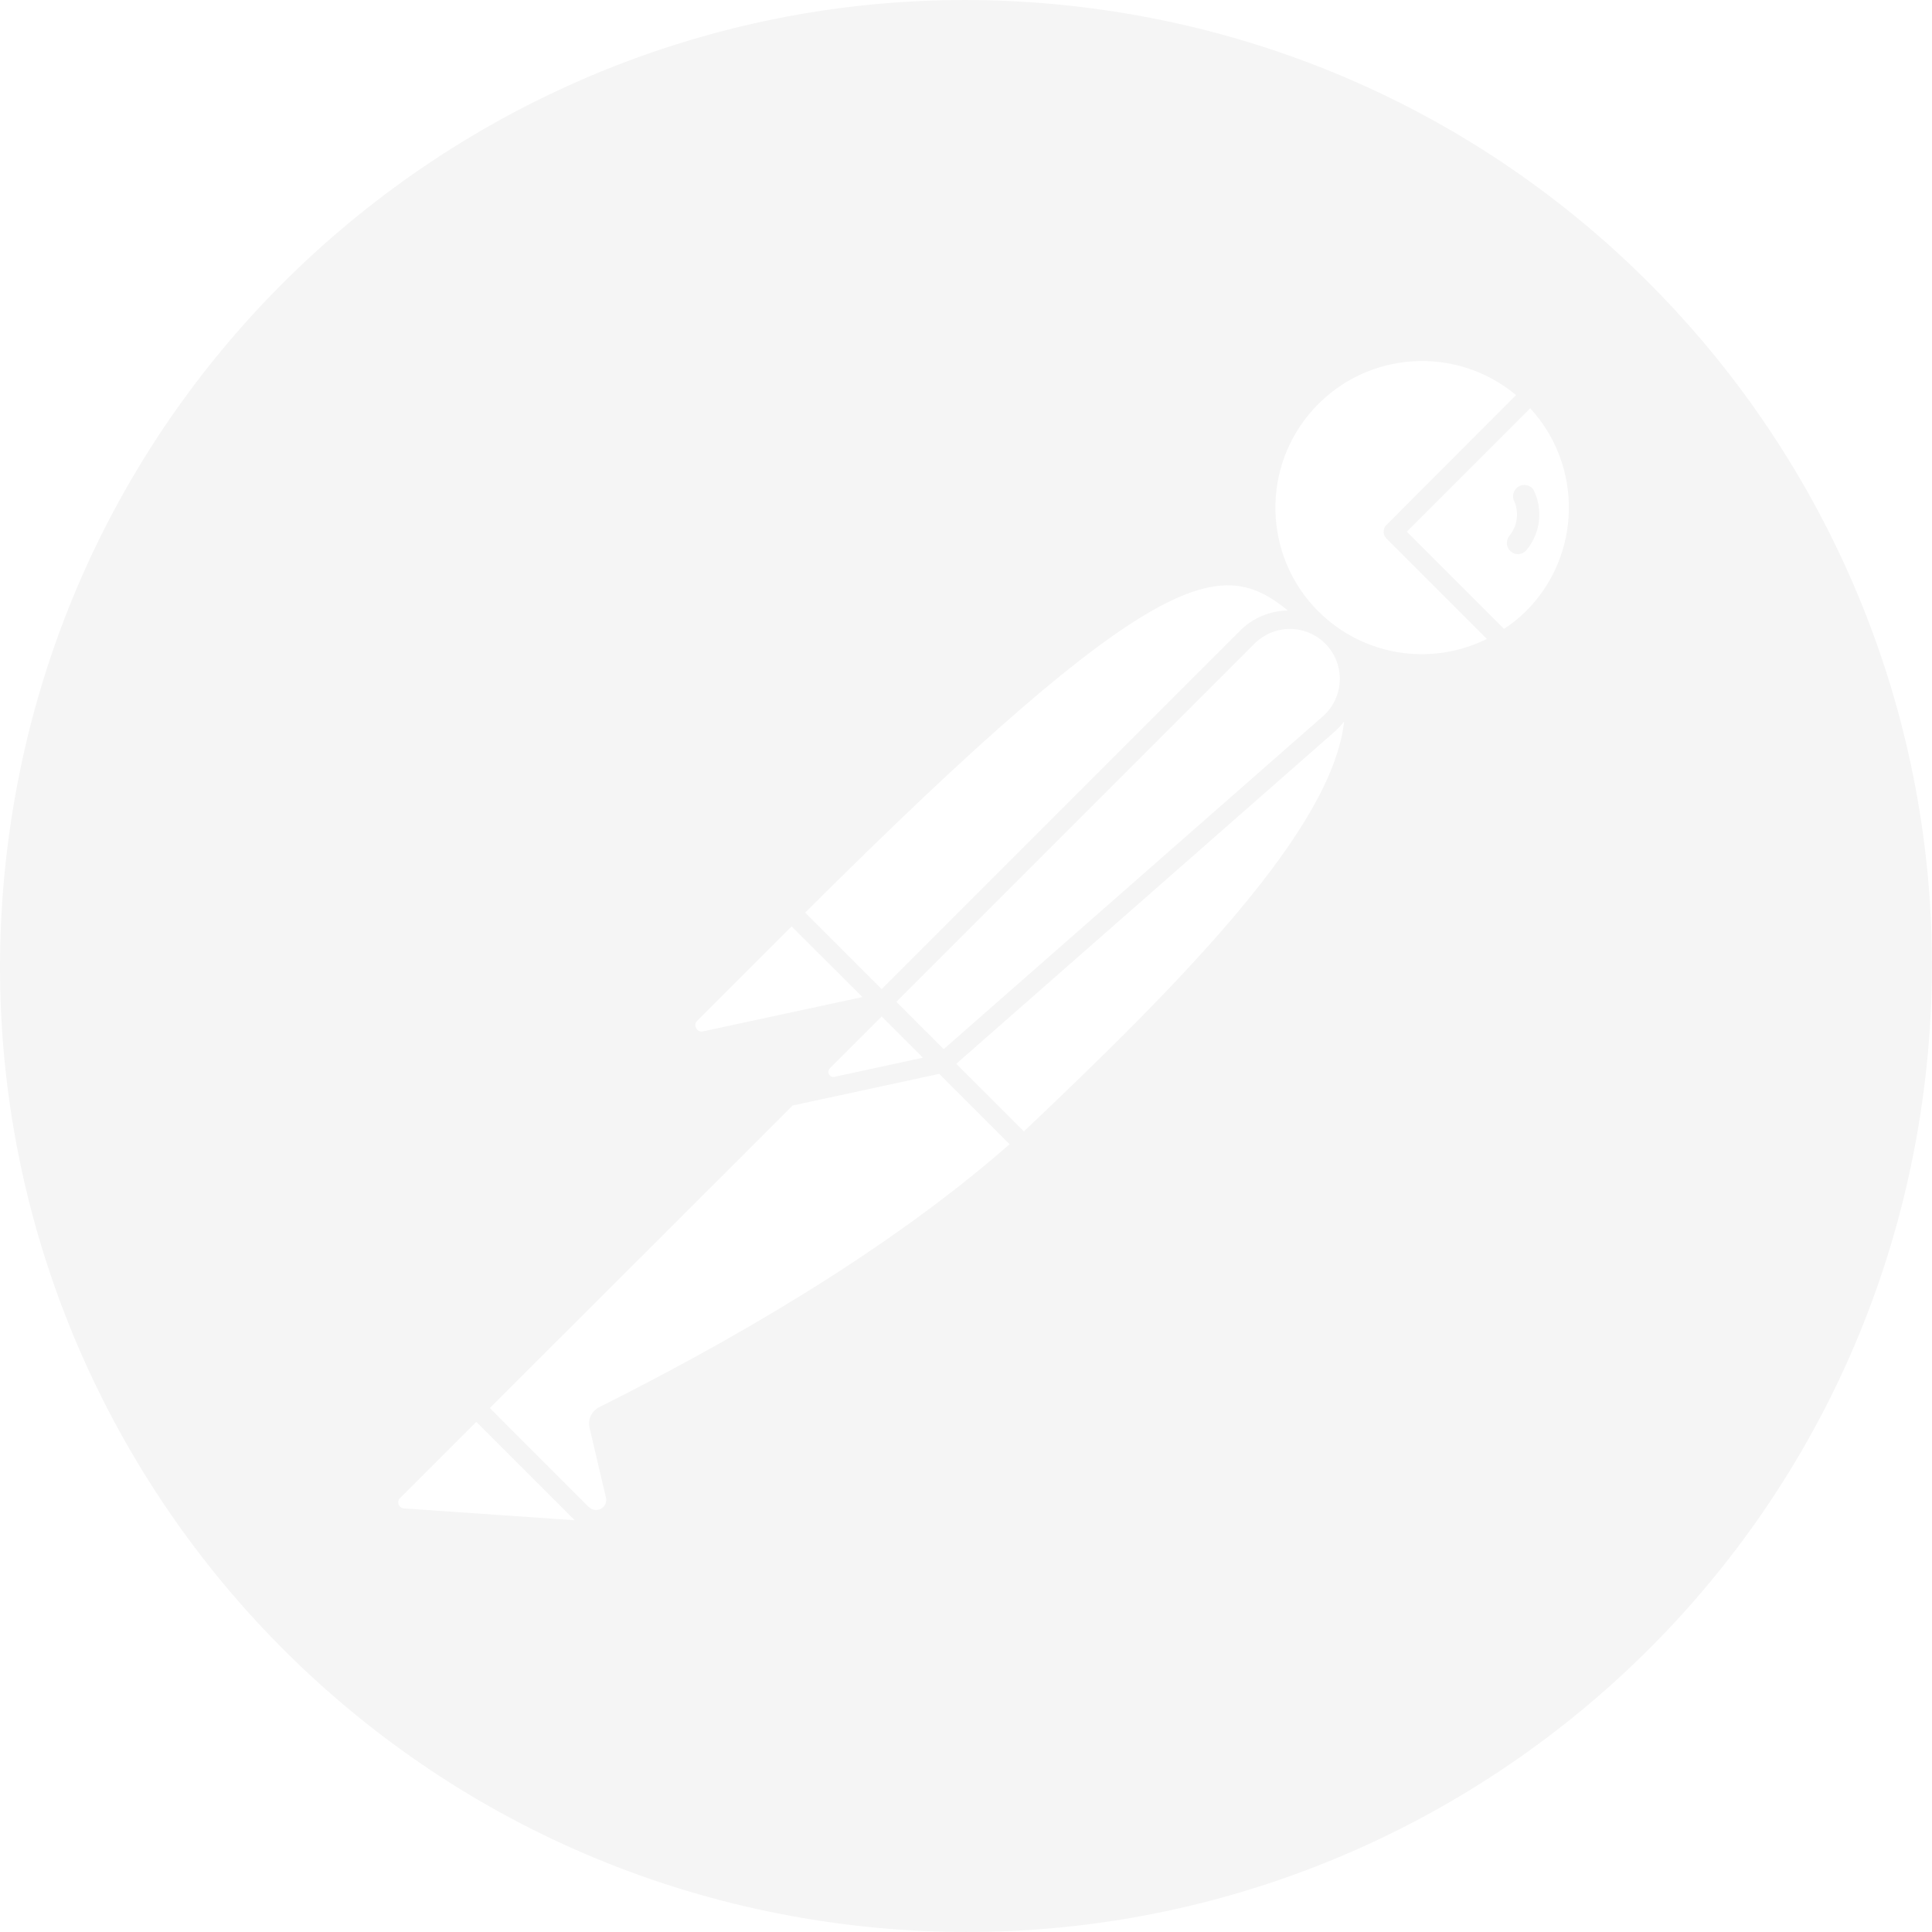
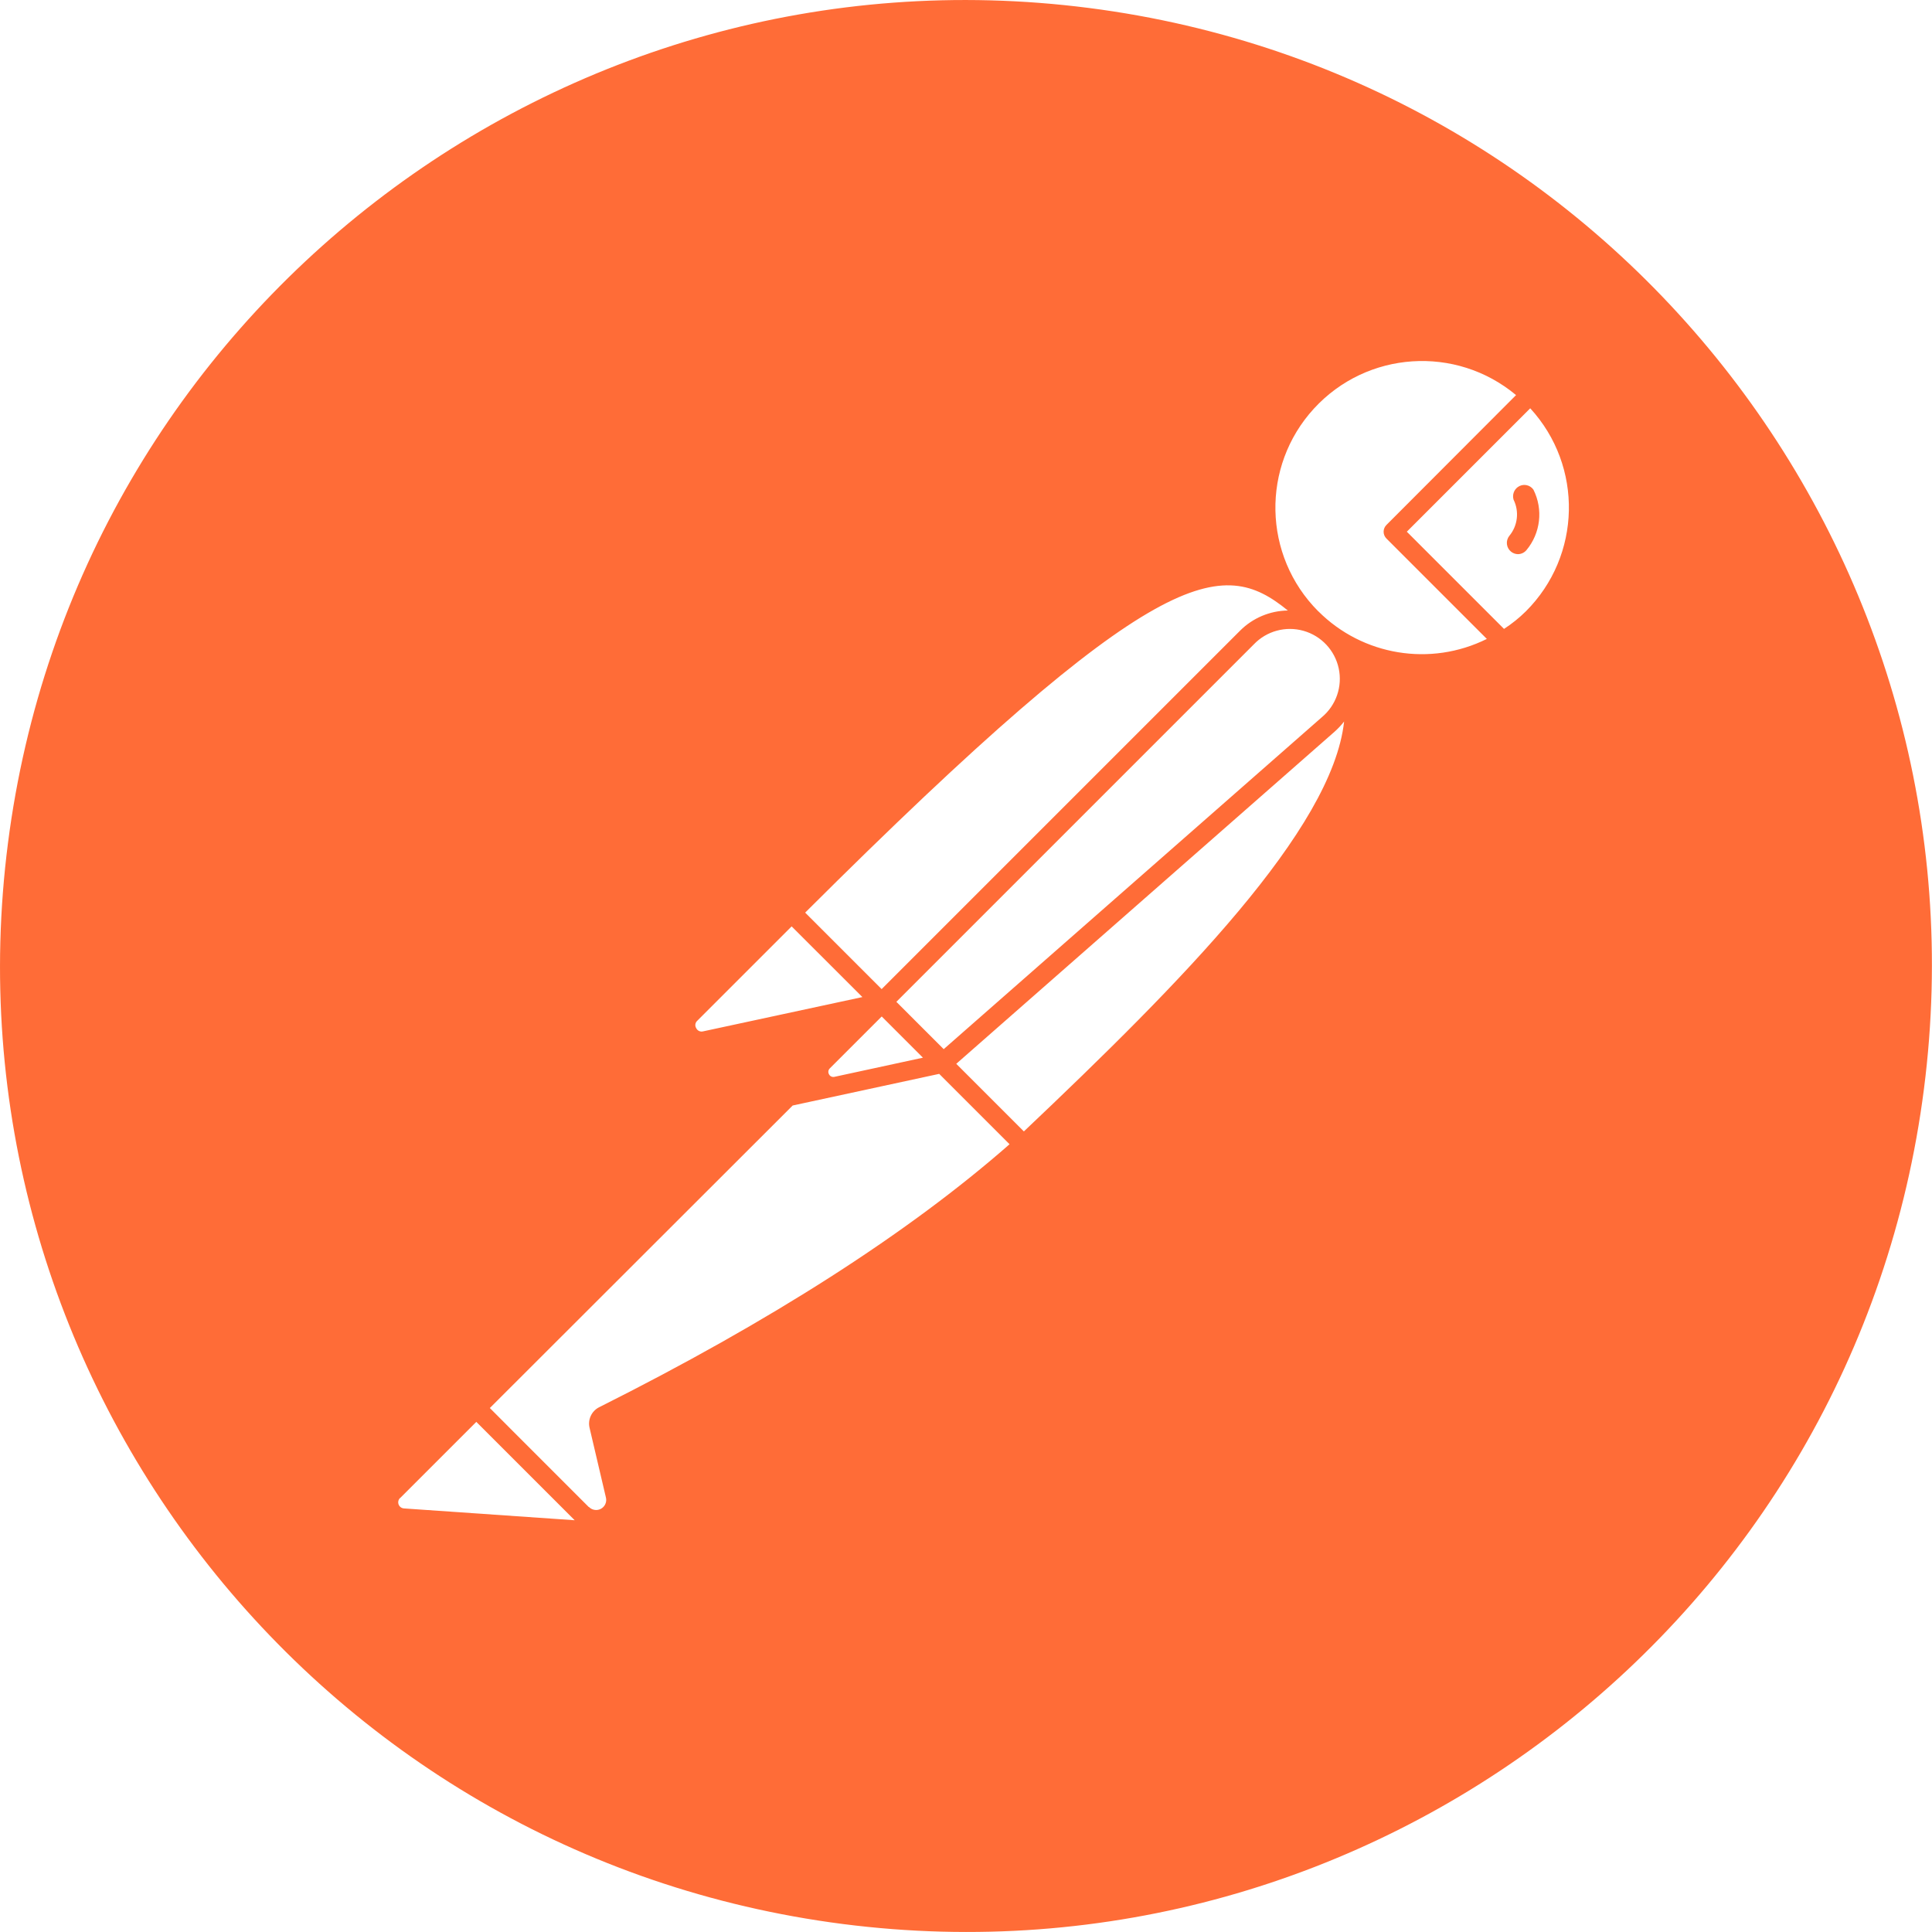
- <svg xmlns="http://www.w3.org/2000/svg" fill="#f5f5f5" role="img" viewBox="0 0 24 24">
-   <path d="M13.527.099C6.955-.744.942 3.9.099 10.473c-.843 6.572 3.8 12.584 10.373 13.428 6.573.843 12.587-3.801 13.428-10.374C24.744 6.955 20.101.943 13.527.099zm2.471 7.485a.855.855 0 0 0-.593.25l-4.453 4.453-.307-.307-.643-.643c4.389-4.376 5.18-4.418 5.996-3.753zm-4.863 4.861l4.44-4.44a.62.62 0 1 1 .847.903l-4.699 4.125-.588-.588zm.33.694l-1.1.238a.06.06 0 0 1-.067-.032.06.06 0 0 1 .01-.073l.645-.645.512.512zm-2.803-.459l1.172-1.172.879.878-1.979.426a.074.074 0 0 1-.085-.039.072.072 0 0 1 .013-.093zm-3.646 6.058a.076.076 0 0 1-.069-.083.077.077 0 0 1 .022-.046h.002l.946-.946 1.222 1.222-2.123-.147zm2.425-1.256a.228.228 0 0 0-.117.256l.203.865a.125.125 0 0 1-.211.117h-.003l-.934-.934-.294-.295 3.762-3.758 1.82-.393.874.874c-1.255 1.102-2.971 2.201-5.1 3.268zm5.279-3.428h-.002l-.839-.839 4.699-4.125a.952.952 0 0 0 .119-.127c-.148 1.345-2.029 3.245-3.977 5.091zm3.657-6.46l-.003-.002a1.822 1.822 0 0 1 2.459-2.684l-1.61 1.613a.119.119 0 0 0 0 .169l1.247 1.247a1.817 1.817 0 0 1-2.093-.343zm2.578 0a1.714 1.714 0 0 1-.271.218h-.001l-1.207-1.207 1.533-1.533c.661.72.637 1.832-.054 2.522zM18.855 6.05a.143.143 0 0 0-.053.157.416.416 0 0 1-.053.45.14.14 0 0 0 .023.197.141.141 0 0 0 .084.03.14.14 0 0 0 .106-.05.691.691 0 0 0 .087-.751.138.138 0 0 0-.194-.033z" />
+ <svg xmlns="http://www.w3.org/2000/svg" role="img" viewBox="0 0 24 24">
+   <path fill="#FF6C37" d="M13.527.099C6.955-.744.942 3.9.099 10.473c-.843 6.572 3.8 12.584 10.373 13.428 6.573.843 12.587-3.801 13.428-10.374C24.744 6.955 20.101.943 13.527.099zm2.471 7.485a.855.855 0 0 0-.593.25l-4.453 4.453-.307-.307-.643-.643c4.389-4.376 5.18-4.418 5.996-3.753zm-4.863 4.861l4.44-4.44a.62.62 0 1 1 .847.903l-4.699 4.125-.588-.588zm.33.694l-1.1.238a.06.06 0 0 1-.067-.032.06.06 0 0 1 .01-.073l.645-.645.512.512zm-2.803-.459l1.172-1.172.879.878-1.979.426a.074.074 0 0 1-.085-.039.072.072 0 0 1 .013-.093zm-3.646 6.058a.076.076 0 0 1-.069-.083.077.077 0 0 1 .022-.046h.002l.946-.946 1.222 1.222-2.123-.147zm2.425-1.256a.228.228 0 0 0-.117.256l.203.865a.125.125 0 0 1-.211.117h-.003l-.934-.934-.294-.295 3.762-3.758 1.82-.393.874.874c-1.255 1.102-2.971 2.201-5.1 3.268zm5.279-3.428h-.002l-.839-.839 4.699-4.125a.952.952 0 0 0 .119-.127c-.148 1.345-2.029 3.245-3.977 5.091zm3.657-6.46l-.003-.002a1.822 1.822 0 0 1 2.459-2.684l-1.61 1.613a.119.119 0 0 0 0 .169l1.247 1.247a1.817 1.817 0 0 1-2.093-.343zm2.578 0a1.714 1.714 0 0 1-.271.218h-.001l-1.207-1.207 1.533-1.533c.661.72.637 1.832-.054 2.522zM18.855 6.05a.143.143 0 0 0-.053.157.416.416 0 0 1-.053.45.14.14 0 0 0 .023.197.141.141 0 0 0 .084.03.14.14 0 0 0 .106-.05.691.691 0 0 0 .087-.751.138.138 0 0 0-.194-.033z" />
</svg>
